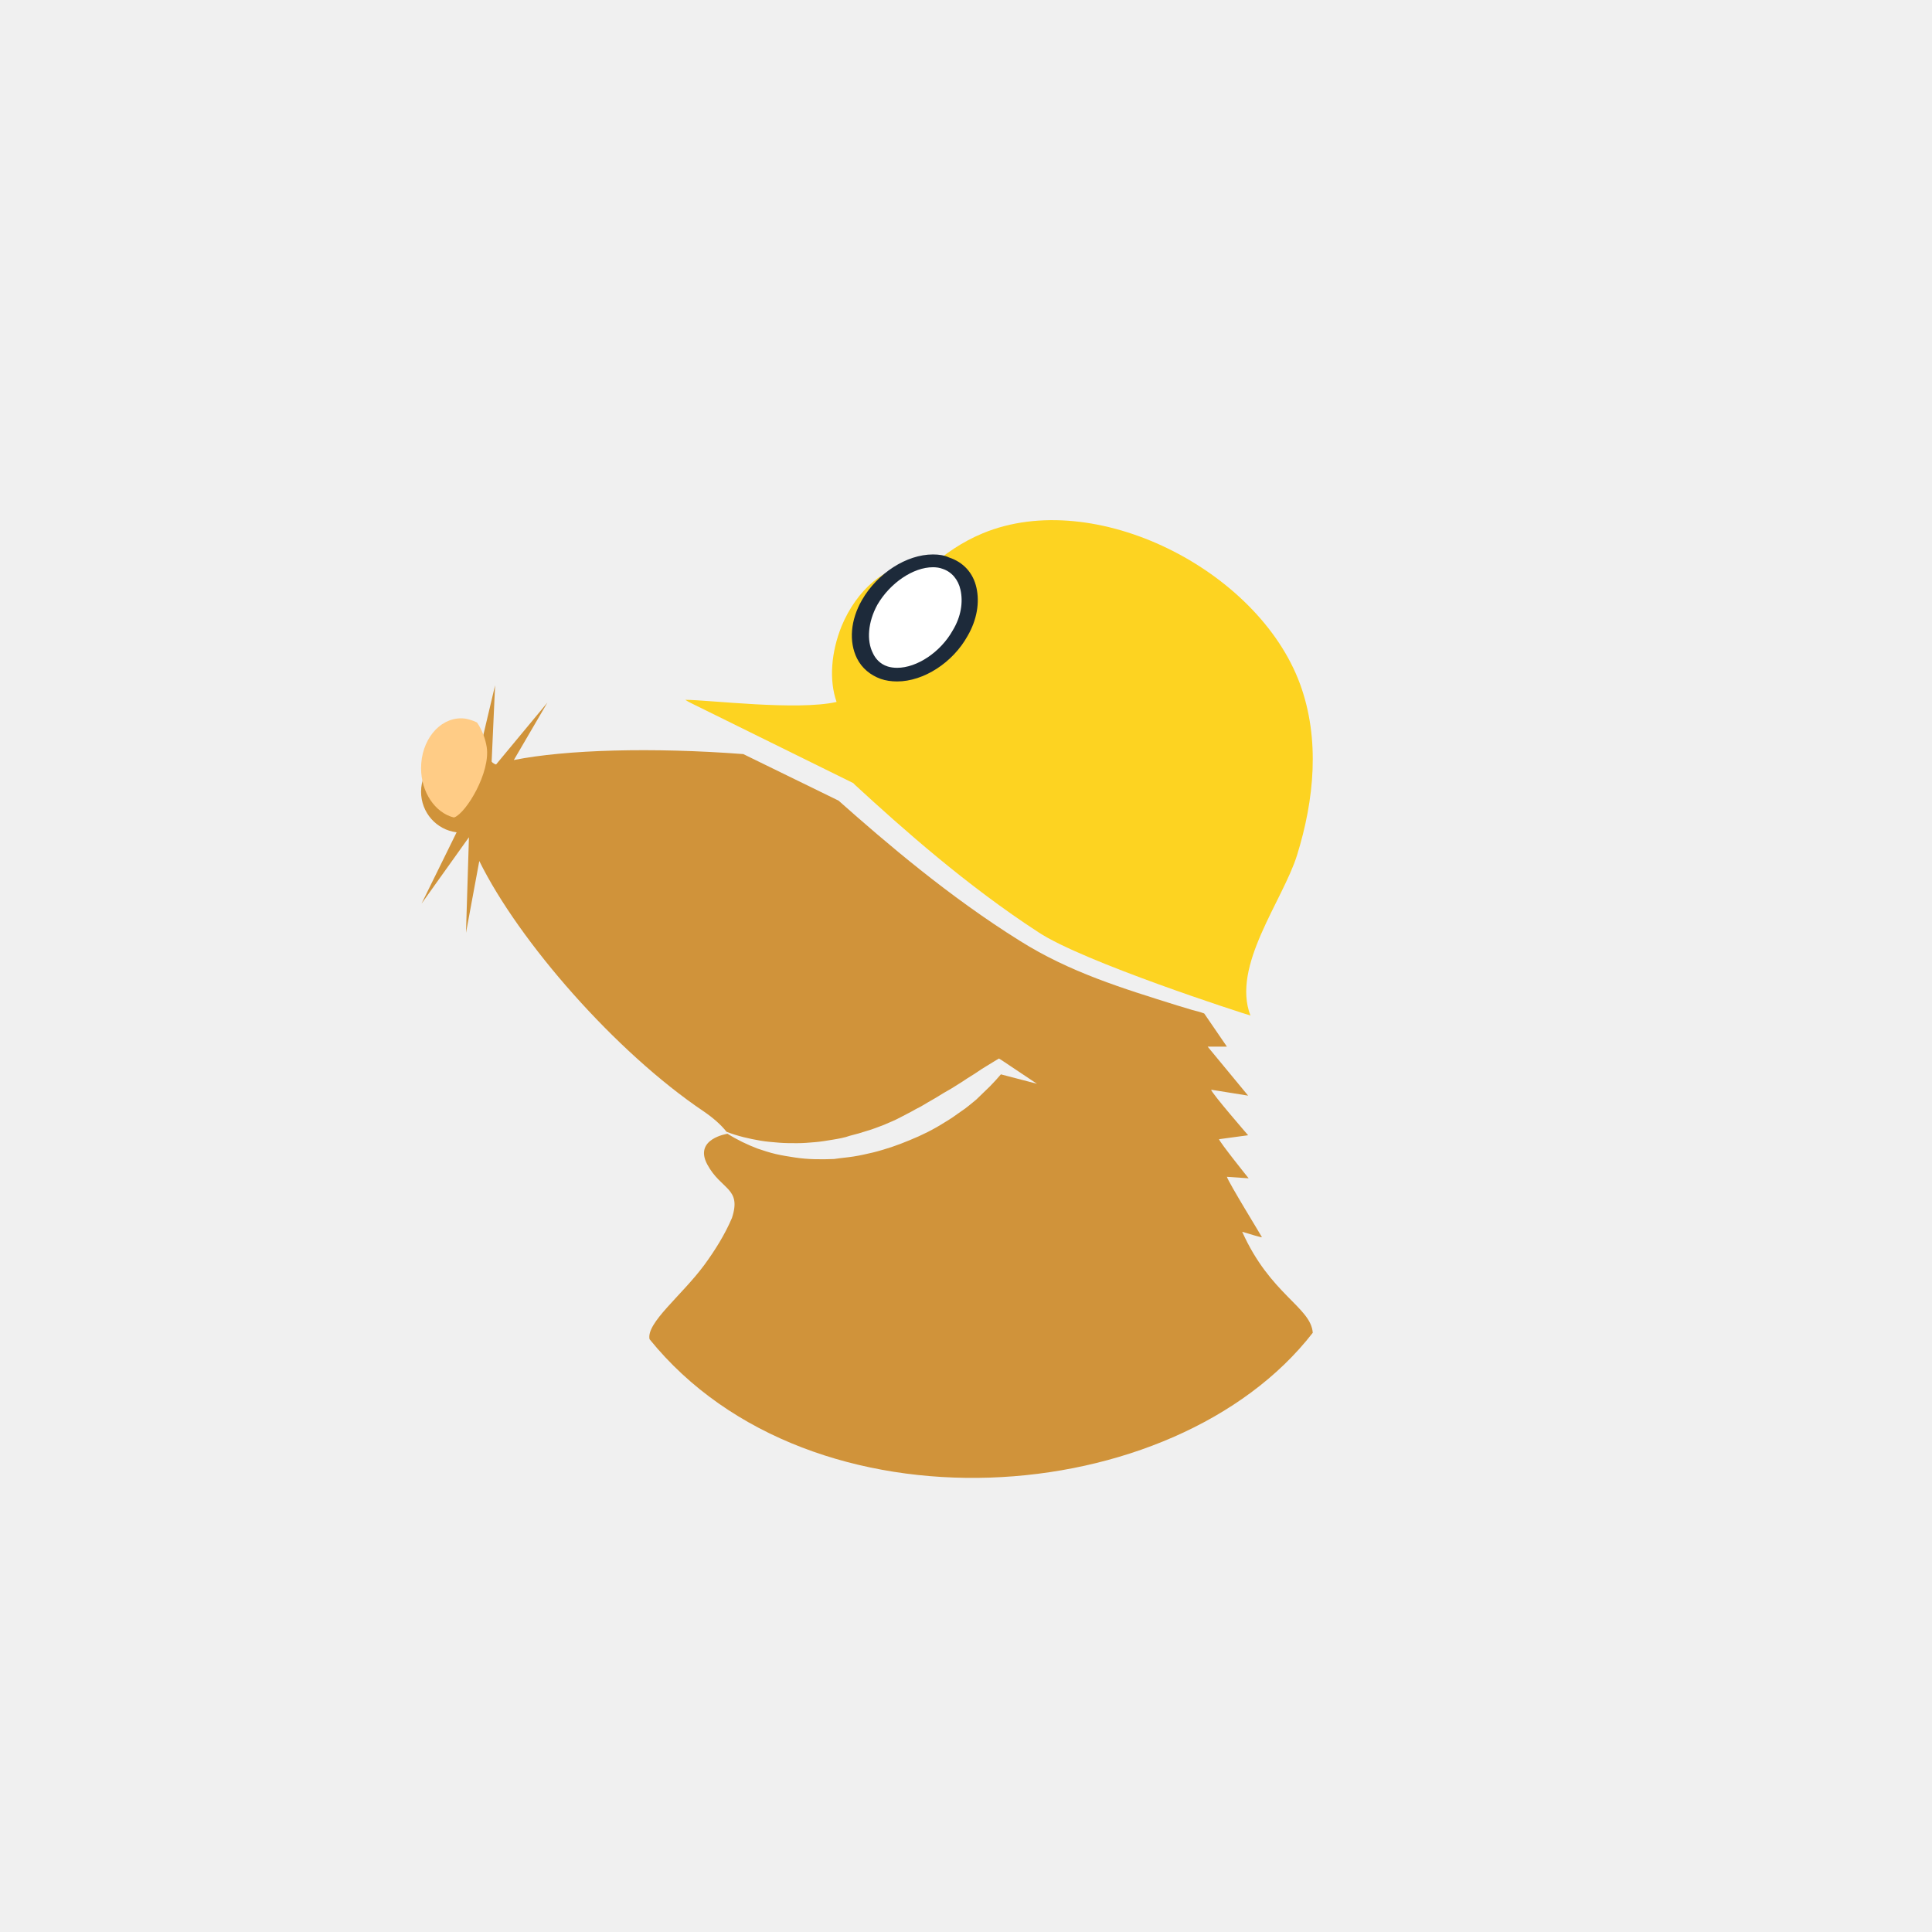
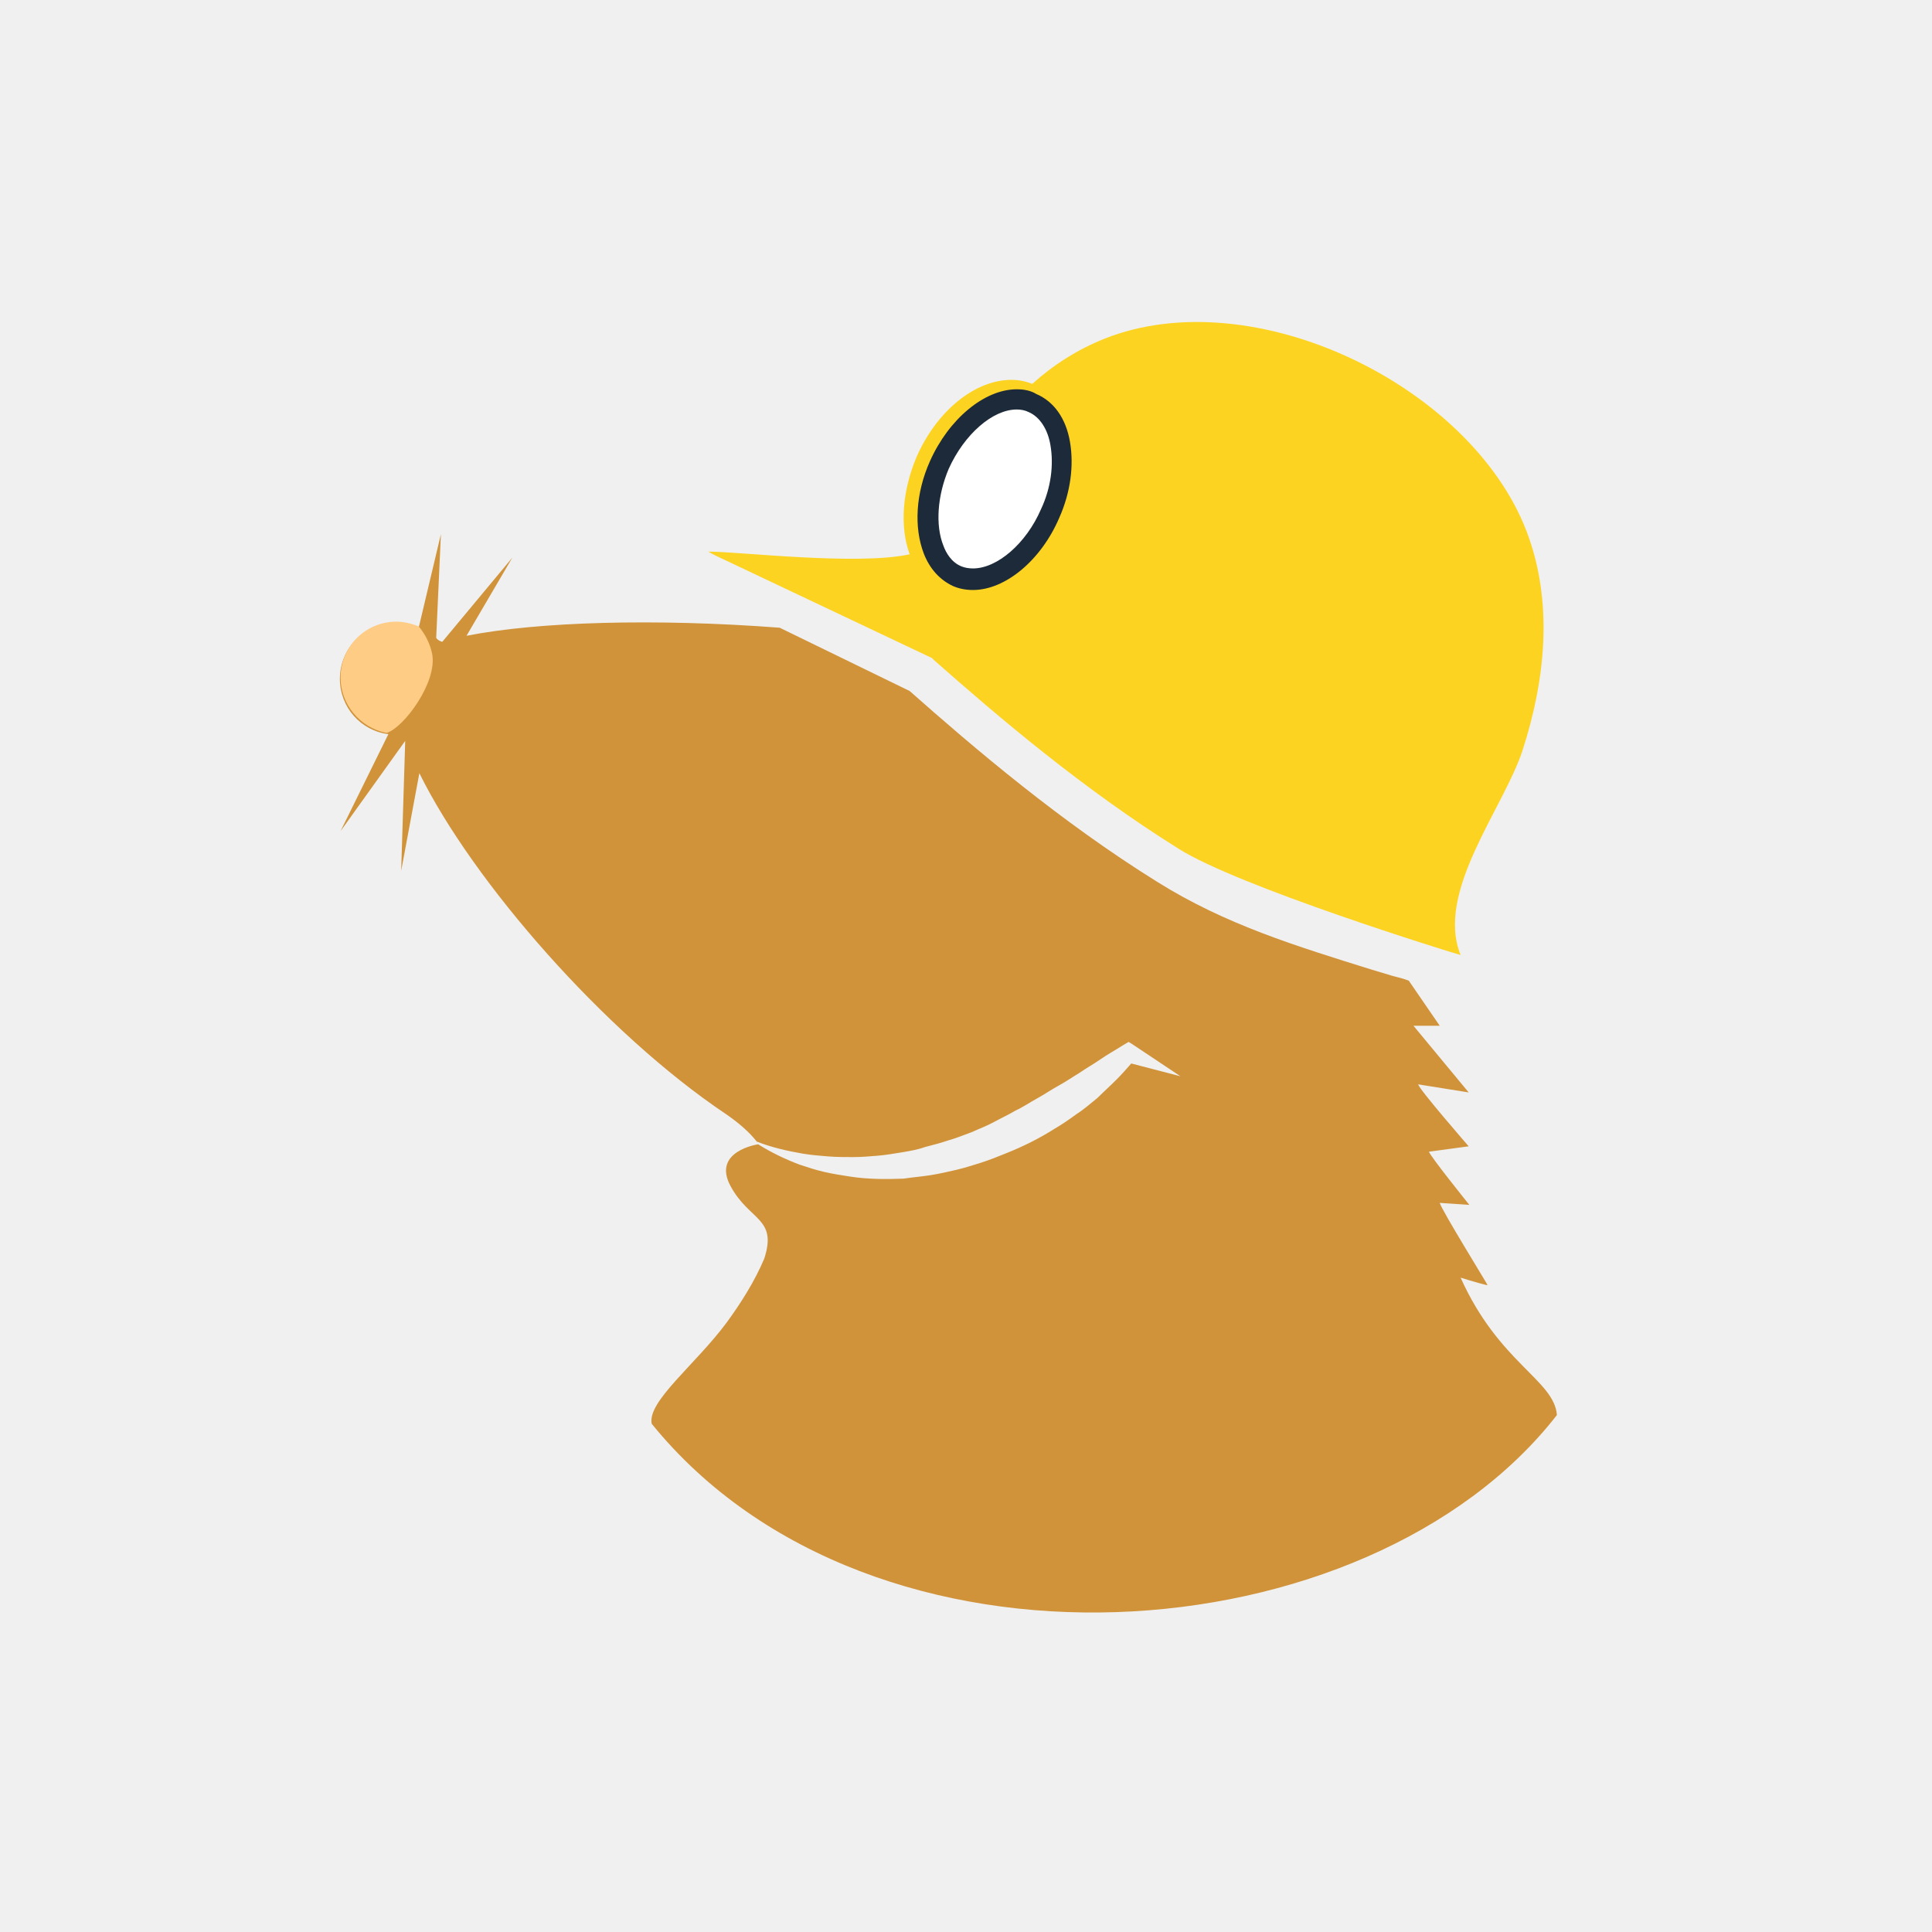
- <svg xmlns="http://www.w3.org/2000/svg" width="108" height="108" viewBox="0 0 108 108">
-   <g fill="none" fill-rule="evenodd">
-     <g transform="translate(18 18)">
-       <path fill="#D0933A" d="M5.566,32.511 L8.214,28.803 C8.214,28.83 8.049,34.143 8.049,34.143 L8.793,30.131 C11,34.614 16.407,40.812 21.345,44.133 C21.869,44.493 22.31,44.88 22.614,45.267 C23.248,45.516 23.883,45.655 24.517,45.765 C24.848,45.821 25.207,45.848 25.538,45.876 C25.869,45.904 26.227,45.904 26.558,45.904 C26.889,45.904 27.22,45.876 27.551,45.848 C27.882,45.821 28.213,45.765 28.544,45.71 C28.875,45.655 29.206,45.599 29.51,45.489 C29.841,45.406 30.144,45.323 30.475,45.212 C30.779,45.129 31.11,44.991 31.413,44.88 C31.717,44.742 32.02,44.631 32.324,44.465 C32.627,44.299 32.93,44.16 33.206,43.994 C33.51,43.856 33.786,43.662 34.089,43.496 C34.392,43.33 34.668,43.137 34.972,42.971 C35.275,42.805 35.551,42.611 35.827,42.445 C36.103,42.251 36.406,42.085 36.682,41.891 C36.958,41.698 37.261,41.532 37.565,41.338 L37.841,41.172 L37.978,41.255 L39.965,42.583 L37.951,42.057 C37.758,42.279 37.565,42.5 37.344,42.722 C37.096,42.971 36.82,43.22 36.572,43.469 C36.296,43.69 36.02,43.939 35.716,44.133 C35.413,44.354 35.137,44.548 34.806,44.742 C34.199,45.129 33.537,45.461 32.848,45.738 C32.517,45.876 32.158,46.014 31.827,46.125 C31.468,46.236 31.137,46.346 30.779,46.43 C30.42,46.513 30.062,46.596 29.703,46.651 C29.344,46.706 28.986,46.734 28.627,46.789 C27.91,46.817 27.165,46.817 26.448,46.706 C26.089,46.651 25.731,46.596 25.372,46.513 C25.013,46.43 24.682,46.319 24.351,46.208 C23.772,45.987 23.193,45.71 22.669,45.378 C22.669,45.378 20.765,45.655 21.538,47.094 C22.31,48.533 23.469,48.394 22.917,50.082 C22.531,50.995 21.979,51.881 21.372,52.711 C20.103,54.427 18.117,55.948 18.31,56.862 C27.331,68.013 47.661,66.464 55.385,56.502 C55.274,55.063 53.012,54.371 51.44,50.857 C51.881,50.995 52.543,51.189 52.543,51.161 C52.543,51.134 50.668,48.09 50.585,47.785 L51.799,47.868 C51.799,47.868 50.199,45.876 50.143,45.682 L51.771,45.461 C51.771,45.461 49.73,43.109 49.702,42.915 L51.771,43.247 L49.509,40.508 L50.585,40.508 L49.316,38.654 C49.095,38.571 48.875,38.515 48.654,38.46 C48.378,38.377 48.102,38.294 47.826,38.211 C44.737,37.243 41.813,36.357 38.999,34.586 C35.054,32.123 31.524,29.107 28.875,26.755 L23.551,24.154 C18.448,23.767 13.648,23.905 10.724,24.486 L12.6,21.276 L9.731,24.735 C9.538,24.68 9.483,24.569 9.483,24.569 L9.676,20.308 L8.766,24.154 C8.49,24.016 8.159,23.96 7.828,23.96 C6.559,23.96 5.538,24.984 5.538,26.257 C5.538,27.419 6.394,28.388 7.525,28.526 L5.566,32.511 L5.566,32.511 L5.566,32.511 L5.566,32.511 Z" />
-       <path fill="#FFCC86" d="M8.668,22.389 C8.398,22.255 8.075,22.154 7.778,22.154 C6.537,22.154 5.538,23.396 5.538,24.94 C5.538,26.283 6.321,27.424 7.346,27.692 C7.373,27.692 7.373,27.692 7.4,27.692 C8.075,27.424 9.423,25.175 9.208,23.765 C9.127,23.262 8.938,22.792 8.668,22.389 L8.668,22.389 L8.668,22.389 L8.668,22.389 Z" />
-       <path fill="#FDD321" d="M28.765,21.239 C28.34,20.031 28.454,18.469 29.048,16.996 C29.896,14.963 31.508,13.608 33.036,13.608 C33.347,13.608 33.63,13.667 33.912,13.785 C34.789,12.96 35.808,12.282 36.939,11.811 C43.19,9.218 52.326,13.844 54.673,20.237 C55.805,23.331 55.465,26.719 54.503,29.813 C53.711,32.346 50.826,36 51.901,38.769 C51.477,38.651 42.539,35.764 40.05,34.114 C36.062,31.521 32.47,28.339 29.783,25.864 L29.698,25.776 L20.619,21.298 C20.506,21.239 20.393,21.18 20.308,21.121 C21.609,21.121 26.559,21.74 28.765,21.239" />
-       <g fill-rule="nonzero" transform="translate(29.538 12.923)">
-         <path fill="#FFF" d="M2.646,6.765 C2.369,6.765 2.123,6.718 1.938,6.646 C1.446,6.479 1.077,6.17 0.831,5.693 C0.4,4.883 0.523,3.764 1.108,2.716 C1.877,1.358 3.323,0.405 4.646,0.405 C4.892,0.405 5.138,0.453 5.385,0.524 C6.031,0.738 6.492,1.239 6.646,1.953 C6.831,2.716 6.677,3.597 6.185,4.431 C5.415,5.789 3.938,6.765 2.646,6.765 Z" />
-         <path fill="#1D2A3A" d="M4.615,0.786 C4.8,0.786 4.985,0.81 5.169,0.881 C5.662,1.048 6.031,1.477 6.154,2.049 C6.308,2.739 6.185,3.549 5.723,4.312 C5.046,5.527 3.723,6.408 2.615,6.408 C2.431,6.408 2.246,6.384 2.092,6.336 L2.092,6.336 L2.092,6.336 C1.631,6.194 1.385,5.86 1.262,5.598 C0.892,4.883 0.985,3.835 1.508,2.882 C2.215,1.667 3.508,0.786 4.615,0.786 M4.615,0.071 C3.138,0.071 1.508,1.12 0.646,2.62 C-1.2101431e-13,3.74 -0.092,4.955 0.369,5.884 C0.646,6.432 1.108,6.813 1.692,7.027 C1.969,7.123 2.277,7.17 2.615,7.17 C4.092,7.17 5.723,6.122 6.554,4.621 C7.077,3.716 7.231,2.763 7.046,1.93 C6.862,1.096 6.308,0.5 5.508,0.238 C5.262,0.119 4.954,0.071 4.615,0.071 L4.615,0.071 Z" />
+ <svg xmlns="http://www.w3.org/2000/svg" height="108" width="108" xml:space="preserve" viewBox="0 0 108 108" y="0px" x="0px" id="Mullvad_VPN_Logo_Positive" version="1.1">
+   <defs id="defs4042" />
+   <style id="style3920" type="text/css">
+ 	.st0{clip-path:url(#SVGID_1_);}
+ 	.st1{clip-path:url(#SVGID_2_);}
+ 	.st2{clip-path:url(#SVGID_3_);}
+ 	.st3{clip-path:url(#SVGID_4_);fill:none;stroke:#002C5B;stroke-width:6;stroke-miterlimit:10;}
+ 	.st4{fill-rule:evenodd;clip-rule:evenodd;fill:#192E45;}
+ 	.st5{fill-rule:evenodd;clip-rule:evenodd;fill:#D0933A;}
+ 	.st6{fill-rule:evenodd;clip-rule:evenodd;fill:#FFCC86;}
+ 	.st7{fill-rule:evenodd;clip-rule:evenodd;fill:#FDD321;}
+ 	.st8{fill:#FFFFFF;}
+ 	.st9{fill:#1D2A3A;}
+ 	.st10{fill:#192E45;}
+ </style>
+   <g transform="matrix(0.3764963,0,0,0.3764963,-15.07292,-23.15465)" id="Logo">
+     <path style="clip-rule:evenodd;fill:#d0933a;fill-rule:evenodd" d="m 90.6,184.9 9.6,-13.4 c 0,0.1 -0.6,19.3 -0.6,19.3 l 2.7,-14.5 c 8,16.2 27.6,38.6 45.5,50.6 1.9,1.3 3.5,2.7 4.6,4.1 2.3,0.9 4.6,1.4 6.9,1.8 1.2,0.2 2.5,0.3 3.7,0.4 1.2,0.1 2.5,0.1 3.7,0.1 1.2,0 2.4,-0.1 3.6,-0.2 1.2,-0.1 2.4,-0.3 3.6,-0.5 1.2,-0.2 2.4,-0.4 3.5,-0.8 1.2,-0.3 2.3,-0.6 3.5,-1 1.1,-0.3 2.3,-0.8 3.4,-1.2 1.1,-0.5 2.2,-0.9 3.3,-1.5 1.1,-0.6 2.2,-1.1 3.2,-1.7 1.1,-0.5 2.1,-1.2 3.2,-1.8 1.1,-0.6 2.1,-1.3 3.2,-1.9 1.1,-0.6 2.1,-1.3 3.1,-1.9 1,-0.7 2.1,-1.3 3.1,-2 1,-0.7 2.1,-1.3 3.2,-2 l 1,-0.6 0.5,0.3 7.2,4.8 -7.3,-1.9 c -0.7,0.8 -1.4,1.6 -2.2,2.4 -0.9,0.9 -1.9,1.8 -2.8,2.7 -1,0.8 -2,1.7 -3.1,2.4 -1.1,0.8 -2.1,1.5 -3.3,2.2 -2.2,1.4 -4.6,2.6 -7.1,3.6 -1.2,0.5 -2.5,1 -3.7,1.4 -1.3,0.4 -2.5,0.8 -3.8,1.1 -1.3,0.3 -2.6,0.6 -3.9,0.8 -1.3,0.2 -2.6,0.3 -3.9,0.5 -2.6,0.1 -5.3,0.1 -7.9,-0.3 -1.3,-0.2 -2.6,-0.4 -3.9,-0.7 -1.3,-0.3 -2.5,-0.7 -3.7,-1.1 -2.1,-0.8 -4.2,-1.8 -6.1,-3 0,0 -6.9,1 -4.1,6.2 2.8,5.2 7,4.7 5,10.8 -1.4,3.3 -3.4,6.5 -5.6,9.5 -4.6,6.2 -11.8,11.7 -11.1,15 32.7,40.3 106.4,34.7 134.4,-1.3 -0.4,-5.2 -8.6,-7.7 -14.3,-20.4 1.6,0.5 4,1.2 4,1.1 0,-0.1 -6.8,-11.1 -7.1,-12.2 l 4.4,0.3 c 0,0 -5.8,-7.2 -6,-7.9 l 5.9,-0.8 c 0,0 -7.4,-8.5 -7.5,-9.2 l 7.5,1.2 -8.2,-9.9 h 3.9 l -4.6,-6.7 c -0.8,-0.3 -1.6,-0.5 -2.4,-0.7 -1,-0.3 -2,-0.6 -3,-0.9 -11.2,-3.5 -21.8,-6.7 -32,-13.1 -14.3,-8.9 -27.1,-19.8 -36.7,-28.3 l -19.3,-9.4 c -18.5,-1.4 -35.9,-0.9 -46.5,1.2 l 6.8,-11.6 -10.4,12.5 c -0.7,-0.2 -0.9,-0.6 -0.9,-0.6 l 0.7,-15.4 -3.3,13.9 c -1,-0.5 -2.2,-0.7 -3.4,-0.7 -4.6,0 -8.3,3.7 -8.3,8.3 0,4.2 3.1,7.7 7.2,8.2 z" class="st5" id="Mullvad_Fur" />
+     <path style="clip-rule:evenodd;fill:#ffcc86;fill-rule:evenodd" d="m 102.2,154.5 c -1,-0.4 -2.2,-0.7 -3.3,-0.7 -4.6,0 -8.3,3.7 -8.3,8.3 0,4 2.9,7.4 6.7,8.2 0.1,0 0.1,0 0.2,0 2.5,-0.8 7.5,-7.5 6.7,-11.7 -0.3,-1.5 -1,-2.9 -2,-4.1 z" class="st6" id="Mullvad_Nose" />
+     <path style="clip-rule:evenodd;fill:#fdd321;fill-rule:evenodd" d="m 175.1,143.8 c -1.5,-4.1 -1.1,-9.4 1,-14.4 3,-6.9 8.7,-11.5 14.1,-11.5 1.1,0 2.1,0.2 3.1,0.6 3.1,-2.8 6.7,-5.1 10.7,-6.7 22.1,-8.8 54.4,6.9 62.7,28.6 4,10.5 2.8,22 -0.6,32.5 -2.8,8.6 -13,21 -9.2,30.4 -1.5,-0.4 -33.1,-10.2 -41.9,-15.8 -14.1,-8.8 -26.8,-19.6 -36.3,-28 l -0.3,-0.3 -32.1,-15.2 c -0.4,-0.2 -0.8,-0.4 -1.1,-0.6 4.6,0 22.1,2.1 29.9,0.4" class="st7" id="Mullvad_Helmet" />
+     <g id="Helmet_Lamp">
+       <path style="fill:#ffffff" id="path3961" d="m 184.6,147.4 c -0.9,0 -1.7,-0.2 -2.3,-0.5 -1.6,-0.7 -2.8,-2 -3.6,-4 -1.4,-3.4 -1,-8.1 0.9,-12.5 2.5,-5.7 7.2,-9.7 11.5,-9.7 0.8,0 1.6,0.2 2.4,0.5 2.1,0.9 3.6,3 4.1,6 0.6,3.2 0.1,6.9 -1.5,10.4 -2.5,5.7 -7.3,9.8 -11.5,9.8 z" class="st8" />
+       <g id="g3965">
+         <path style="fill:#1d2a3a" id="path3963" d="m 191,122.3 c 0.6,0 1.2,0.1 1.8,0.4 1.6,0.7 2.8,2.5 3.2,4.9 0.5,2.9 0.1,6.3 -1.4,9.5 -2.2,5.1 -6.5,8.8 -10.1,8.8 -0.6,0 -1.2,-0.1 -1.7,-0.3 v 0 0 c -1.5,-0.6 -2.3,-2 -2.7,-3.1 -1.2,-3 -0.9,-7.4 0.8,-11.4 2.3,-5.1 6.5,-8.8 10.1,-8.8 m 0,-3 c -4.8,0 -10.1,4.4 -12.9,10.7 -2.1,4.7 -2.4,9.8 -0.9,13.7 0.9,2.3 2.4,3.9 4.3,4.8 0.9,0.4 1.9,0.6 3,0.6 4.8,0 10.1,-4.4 12.8,-10.7 1.7,-3.8 2.2,-7.8 1.6,-11.3 -0.6,-3.5 -2.4,-6 -5,-7.1 -0.8,-0.5 -1.8,-0.7 -2.9,-0.7 z" class="st9" />
      </g>
-       <circle cx="36" cy="36" r="36" />
    </g>
  </g>
</svg>
